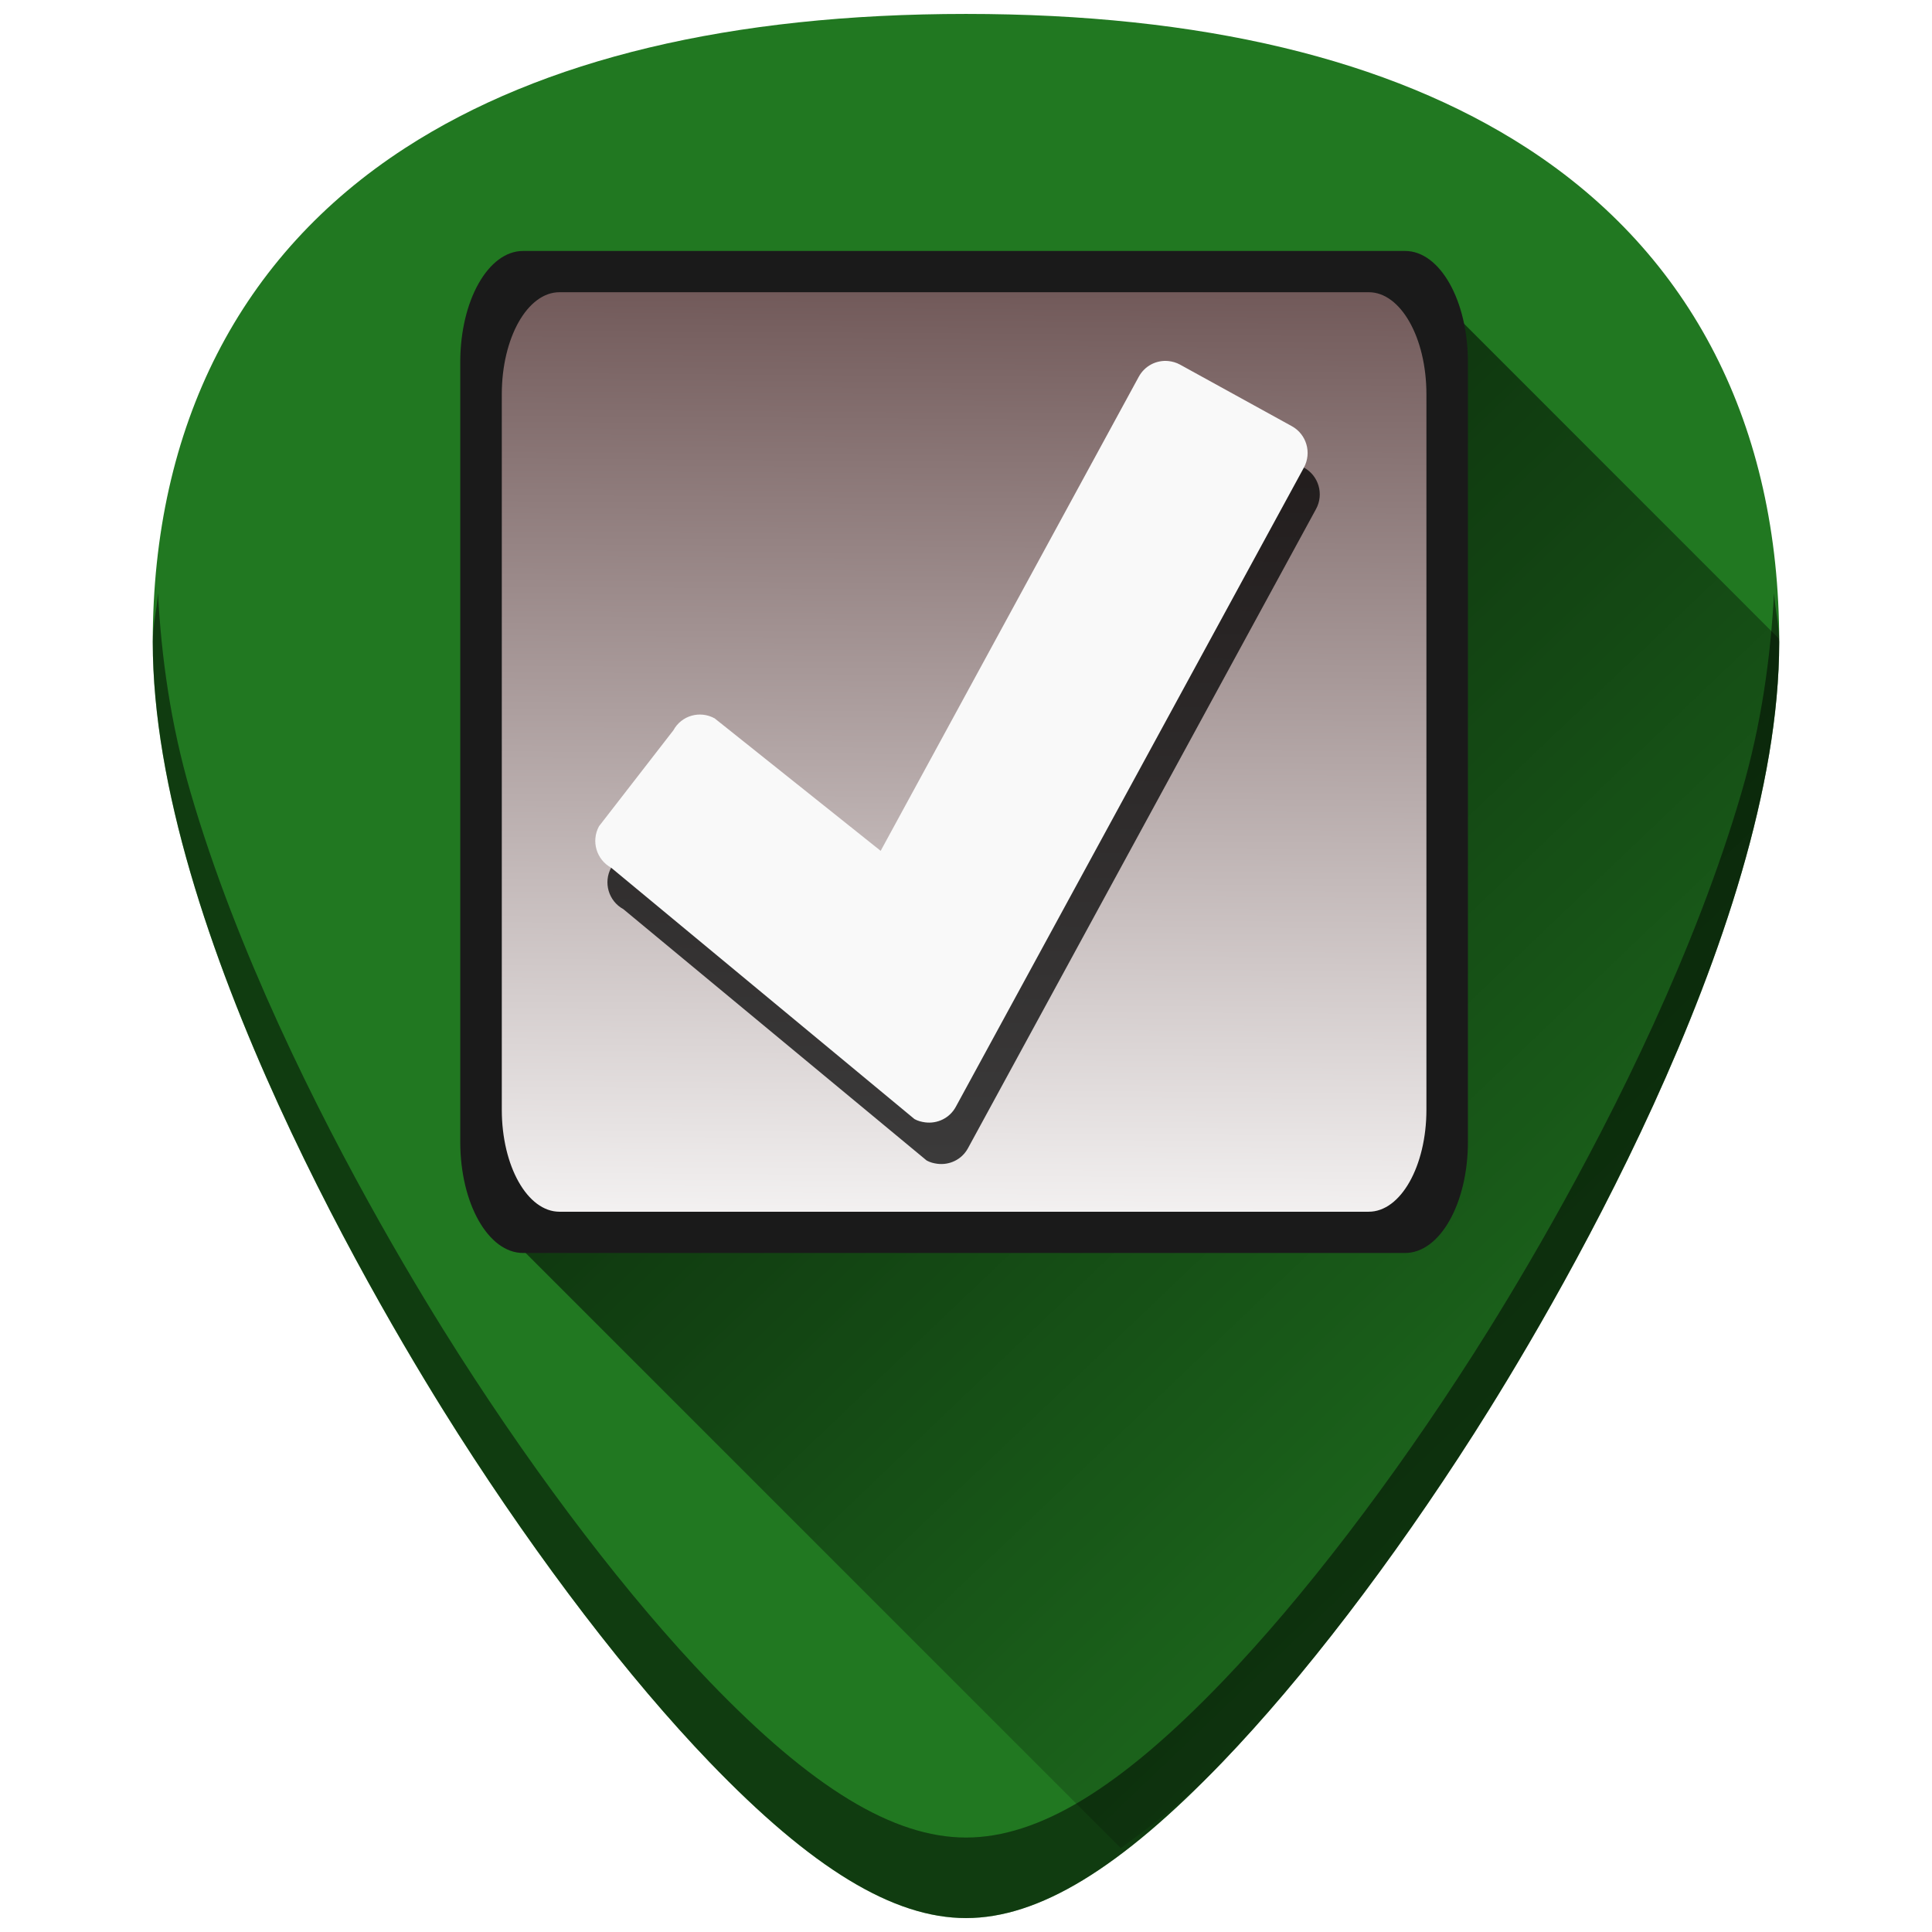
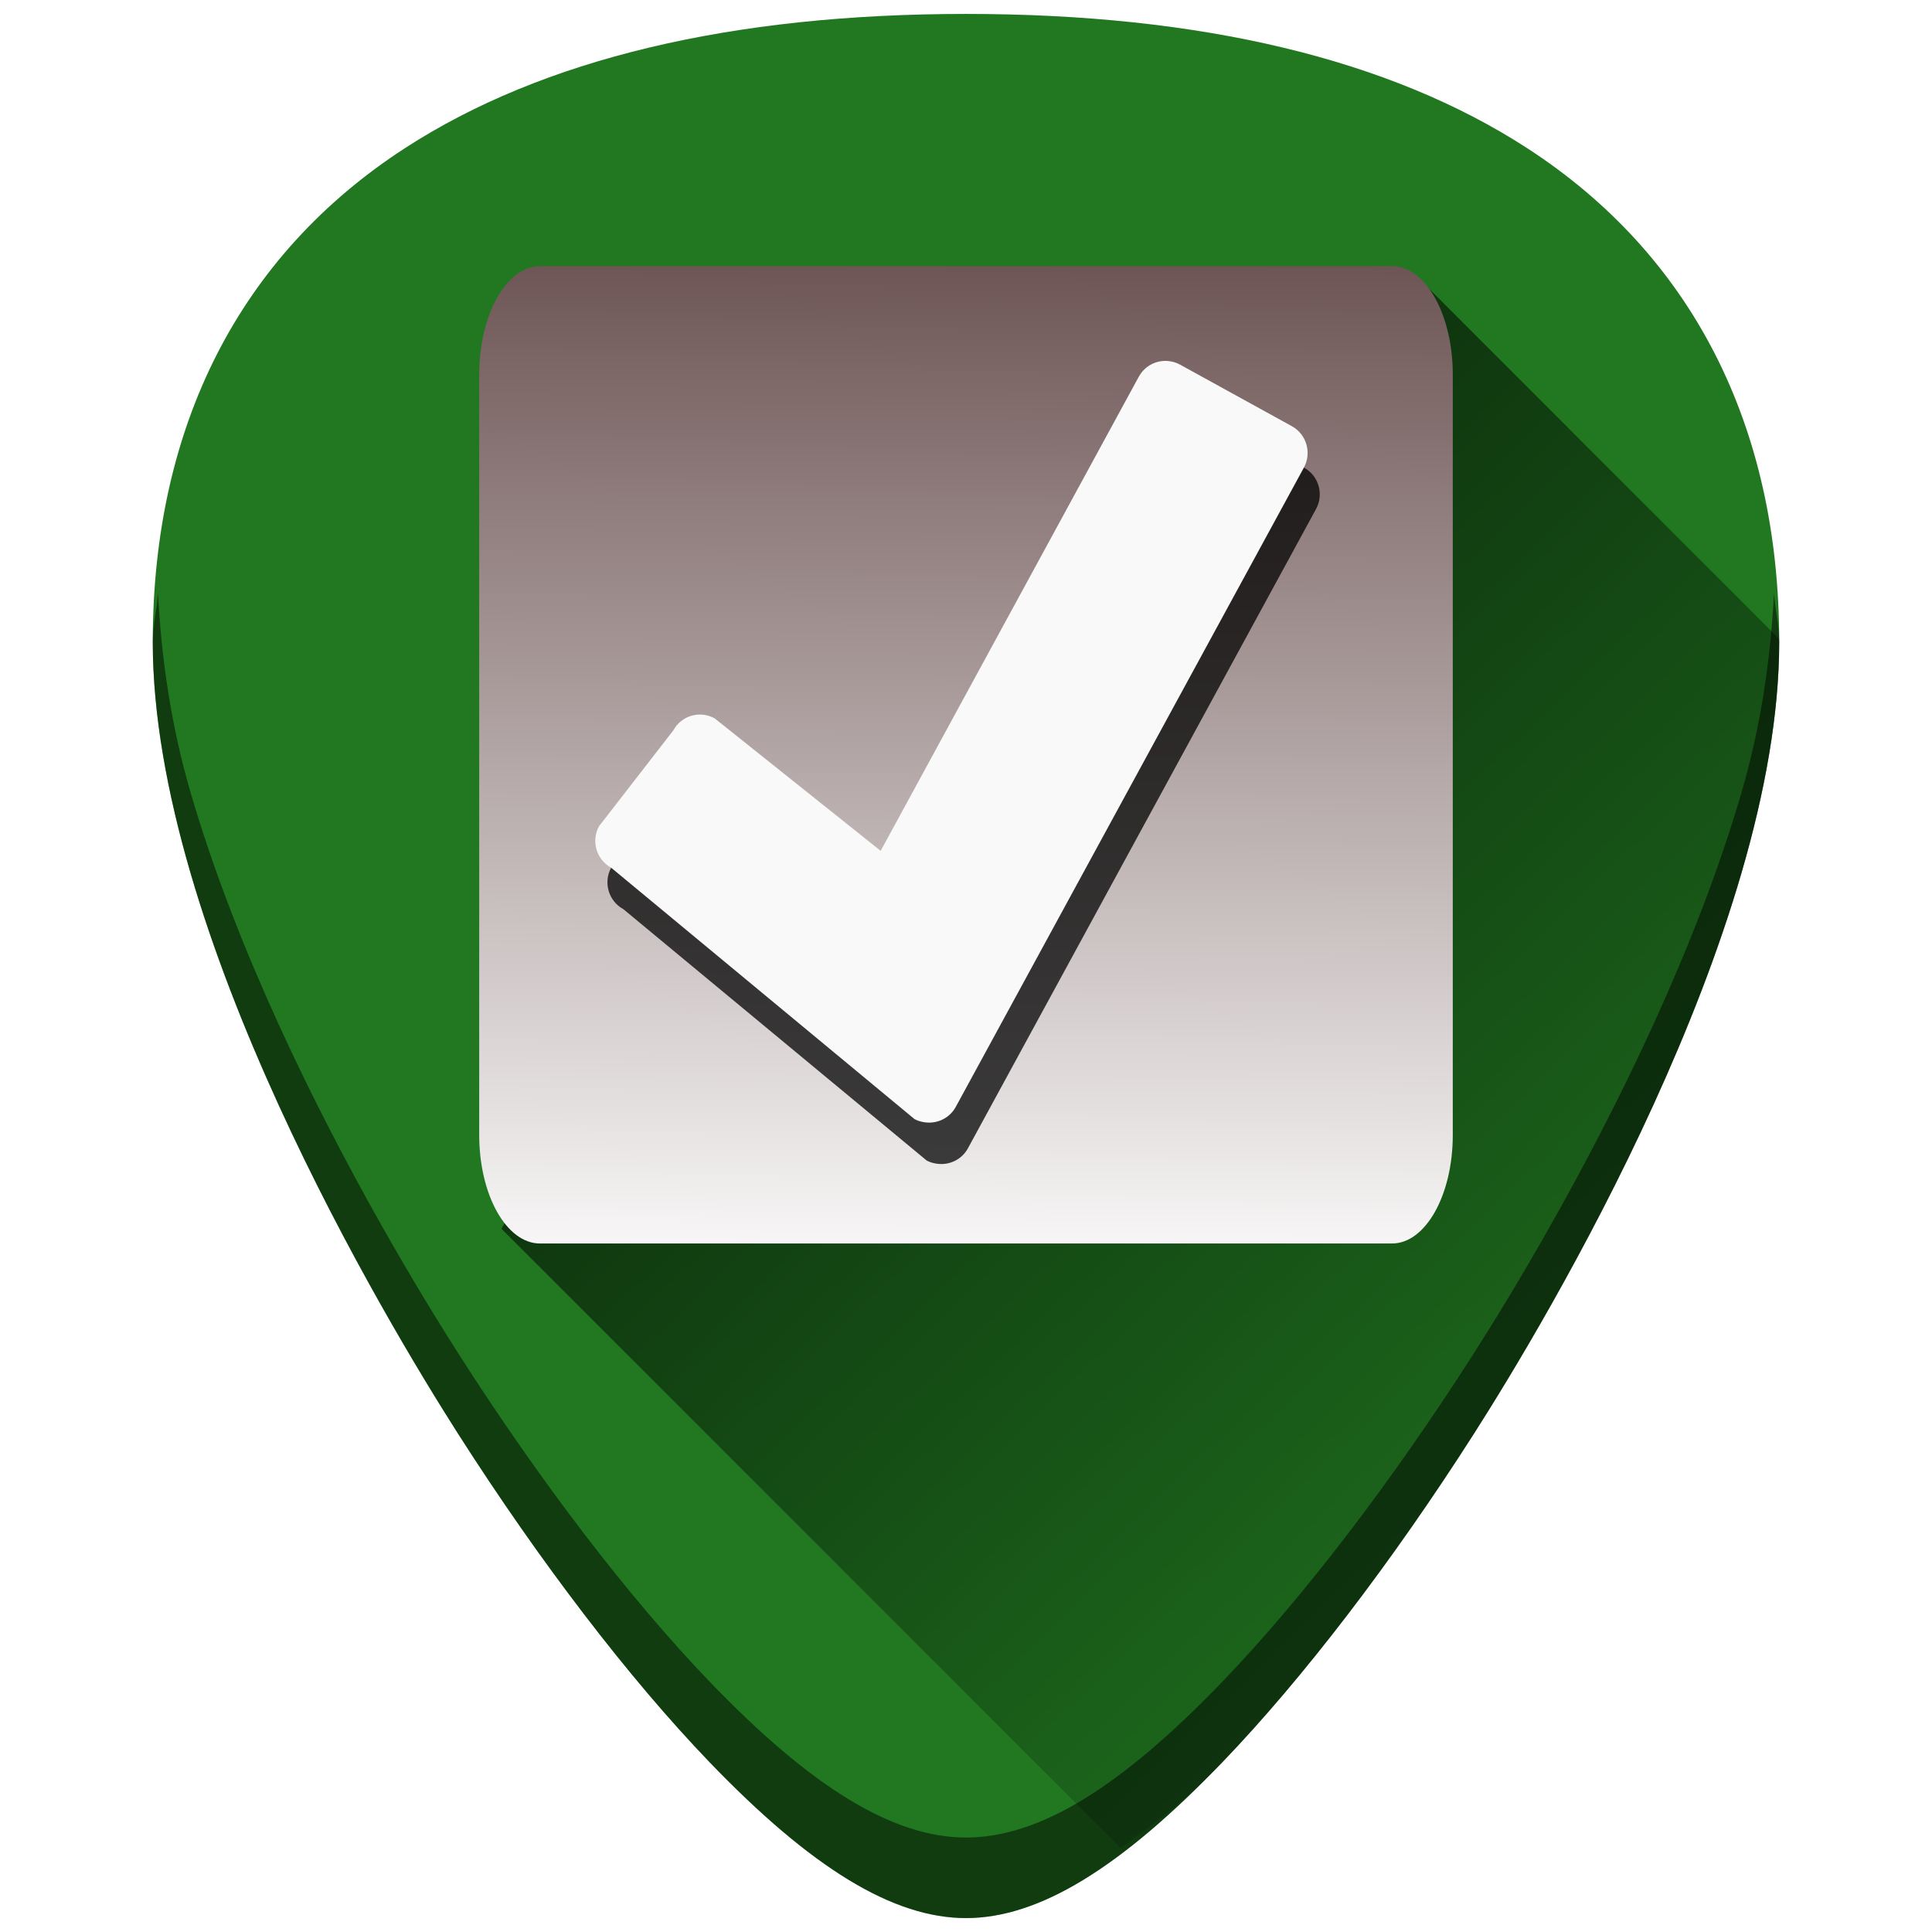
<svg xmlns="http://www.w3.org/2000/svg" xmlns:xlink="http://www.w3.org/1999/xlink" version="1.1" id="Capa_1" x="0px" y="0px" viewBox="0 0 48 48" xml:space="preserve" width="48" height="48">
  <defs id="defs39">
    <linearGradient id="linearGradient920">
      <stop style="stop-color:#000000;stop-opacity:1;" offset="0" id="stop916" />
      <stop style="stop-color:#000000;stop-opacity:0;" offset="1" id="stop918" />
    </linearGradient>
    <linearGradient id="linearGradient904">
      <stop style="stop-color:#6c5353;stop-opacity:1" offset="0" id="stop900" />
      <stop style="stop-color:#ffffff;stop-opacity:1" offset="1" id="stop902" />
    </linearGradient>
    <linearGradient x1="-83.757" y1="-7.838" x2="-92.223" y2="27.521" id="linearGradient5588" xlink:href="#linearGradient3202" gradientUnits="userSpaceOnUse" gradientTransform="matrix(0.5857566,-0.140767,0.1402401,0.5879573,74.30778,0.1578927)" />
    <linearGradient id="linearGradient3202">
      <stop id="stop3204" style="stop-color:white;stop-opacity:1" offset="0" />
      <stop id="stop3206" style="stop-color:#d3eefc;stop-opacity:1" offset="1" />
    </linearGradient>
    <linearGradient xlink:href="#linearGradient904" id="linearGradient908" gradientUnits="userSpaceOnUse" x1="23.012" y1="6.235" x2="22.824" y2="32.306" />
    <linearGradient xlink:href="#linearGradient920" id="linearGradient922" x1="16.224" y1="6.8" x2="47.294" y2="39.365" gradientUnits="userSpaceOnUse" />
  </defs>
  <g id="g6" transform="translate(0,-464)">
</g>
  <g id="g8" transform="translate(0,-464)">
</g>
  <g id="g10" transform="translate(0,-464)">
</g>
  <g id="g12" transform="translate(0,-464)">
</g>
  <g id="g14" transform="translate(0,-464)">
</g>
  <g id="g16" transform="translate(0,-464)">
</g>
  <g id="g18" transform="translate(0,-464)">
</g>
  <g id="g20" transform="translate(0,-464)">
</g>
  <g id="g22" transform="translate(0,-464)">
</g>
  <g id="g24" transform="translate(0,-464)">
</g>
  <g id="g26" transform="translate(0,-464)">
</g>
  <g id="g28" transform="translate(0,-464)">
</g>
  <g id="g30" transform="translate(0,-464)">
</g>
  <g id="g32" transform="translate(0,-464)">
</g>
  <g id="g34" transform="translate(0,-464)">
</g>
-   <g id="g1036">
+   <g id="g859">
    <path id="path851" d="m 24.001,0.346 c -5.833,0 -10.522,1.12 -13.936,3.332 -4.101,2.657 -6.27,6.902 -6.27,12.271 0,7.227 5.806,16.885 7.586,19.674 2.032,3.183 4.25,6.08 6.246,8.156 2.542,2.644 4.568,3.875 6.373,3.875 1.805,0 3.829,-1.231 6.371,-3.875 1.996,-2.076 4.214,-4.973 6.246,-8.156 C 38.398,32.835 44.204,23.176 44.204,15.949 44.204,10.579 42.038,6.335 37.937,3.678 34.523,1.466 29.834,0.346 24.001,0.346 Z" style="fill:#217821;stroke-width:0.092" />
-     <path id="path914" d="m 27.846,45.916 c 0.804,-0.597 1.598,-1.172 2.525,-2.137 1.996,-2.076 4.214,-4.973 6.246,-8.156 0.89,-1.394 2.787,-4.505 4.461,-8.172 0.837,-1.833 1.619,-3.806 2.191,-5.771 0.572,-1.965 0.934,-3.924 0.934,-5.73 10e-7,-0.03 -0.01,-0.056 -0.01,-0.086 L 35.436,7.105 32.564,28.141 13.553,28.611 12.459,30.529 Z" style="fill:url(#linearGradient922);fill-opacity:1;stroke:none;stroke-width:1px;stroke-linecap:butt;stroke-linejoin:miter;stroke-opacity:1;opacity:0.8" />
+     <path id="path914" d="m 27.846,45.916 c 0.804,-0.597 1.598,-1.172 2.525,-2.137 1.996,-2.076 4.214,-4.973 6.246,-8.156 0.89,-1.394 2.787,-4.505 4.461,-8.172 0.837,-1.833 1.619,-3.806 2.191,-5.771 0.572,-1.965 0.934,-3.924 0.934,-5.73 10e-7,-0.03 -0.01,-0.056 -0.01,-0.086 L 35.436,7.105 32.564,28.141 13.553,28.611 12.459,30.529 Z" style="opacity:0.8;fill:url(#linearGradient922);fill-opacity:1;stroke:none;stroke-width:1px;stroke-linecap:butt;stroke-linejoin:miter;stroke-opacity:1" />
    <rect ry="2.693" rx="1.509" y="6.612" x="11.906" height="24.282" width="24.188" id="rect853" style="opacity:1;fill:url(#linearGradient908);fill-opacity:1;stroke:none;stroke-width:0.72;stroke-opacity:1" />
    <path id="path2-3" d="m 29.329,9.999 c 0.098,0.01 0.199,0.038 0.291,0.089 l 2.775,1.528 c 0.367,0.201 0.502,0.661 0.302,1.03 L 24.048,28.529 c -0.154,0.282 -0.459,0.423 -0.758,0.385 -0.091,-0.012 -0.182,-0.034 -0.268,-0.082 -0.009,-0.005 -7.536,-6.245 -7.536,-6.245 C 15.119,22.386 14.984,21.926 15.184,21.558 l 1.848,-2.384 c 0.201,-0.369 0.659,-0.498 1.026,-0.296 l 4.124,3.291 6.412,-11.778 c 0.151,-0.276 0.442,-0.42 0.735,-0.391 z" style="opacity:0.75;fill:#000000;stroke-width:0.084" />
    <path id="path2" d="m 29.027,8.97 c 0.098,0.01 0.199,0.038 0.291,0.089 l 2.775,1.528 c 0.367,0.201 0.502,0.661 0.302,1.03 l -8.649,15.883 c -0.154,0.282 -0.459,0.423 -0.758,0.385 -0.091,-0.012 -0.182,-0.034 -0.268,-0.082 -0.009,-0.005 -7.536,-6.245 -7.536,-6.245 -0.367,-0.201 -0.502,-0.661 -0.302,-1.03 l 1.848,-2.384 c 0.201,-0.369 0.659,-0.498 1.026,-0.296 l 4.124,3.291 6.412,-11.778 c 0.151,-0.276 0.442,-0.42 0.735,-0.391 z" style="fill:#f9f9f9;stroke-width:0.084" />
    <path id="path879" d="m 3.925,14.736 c -0.027,0.413 -0.129,0.785 -0.129,1.213 0,7.227 5.808,16.885 7.588,19.674 2.032,3.183 4.248,6.08 6.244,8.156 2.542,2.644 4.568,3.875 6.373,3.875 1.805,0 3.829,-1.231 6.371,-3.875 1.996,-2.076 4.214,-4.973 6.246,-8.156 1.78,-2.788 7.586,-12.447 7.586,-19.674 7e-6,-0.428 -0.102,-0.8 -0.129,-1.213 -0.084,1.592 -0.311,3.248 -0.805,4.943 -0.572,1.965 -1.354,3.938 -2.191,5.771 -1.674,3.667 -3.571,6.778 -4.461,8.172 -2.032,3.183 -4.25,6.08 -6.246,8.156 -1.271,1.322 -2.412,2.291 -3.461,2.93 -1.049,0.638 -2.008,0.945 -2.91,0.945 -0.902,0 -1.858,-0.307 -2.908,-0.945 -1.05,-0.638 -2.194,-1.608 -3.465,-2.93 -1.996,-2.076 -4.212,-4.973 -6.244,-8.156 -0.89,-1.394 -2.787,-4.505 -4.461,-8.172 -0.837,-1.833 -1.619,-3.806 -2.191,-5.771 -0.494,-1.695 -0.723,-3.351 -0.807,-4.943 z" style="opacity:0.5;fill:#000000;stroke-width:0.092" />
-     <path id="rect853-2" d="m 12.996,6.235 c -0.865,0 -1.561,1.232 -1.561,2.761 V 28.369 c 0,1.53 0.696,2.761 1.561,2.761 h 21.913 c 0.865,0 1.561,-1.232 1.561,-2.761 V 8.996 c 0,-1.53 -0.696,-2.761 -1.561,-2.761 z m 0.904,1.025 h 20.106 c 0.794,0 1.433,1.131 1.433,2.535 V 27.57 c 0,1.404 -0.64,2.535 -1.433,2.535 H 13.9 c -0.794,0 -1.433,-1.131 -1.433,-2.535 V 9.795 c 0,-1.404 0.64,-2.535 1.433,-2.535 z" style="opacity:1;fill:#1a1a1a;fill-opacity:1;stroke:none;stroke-width:0.742;stroke-opacity:1" />
  </g>
</svg>
